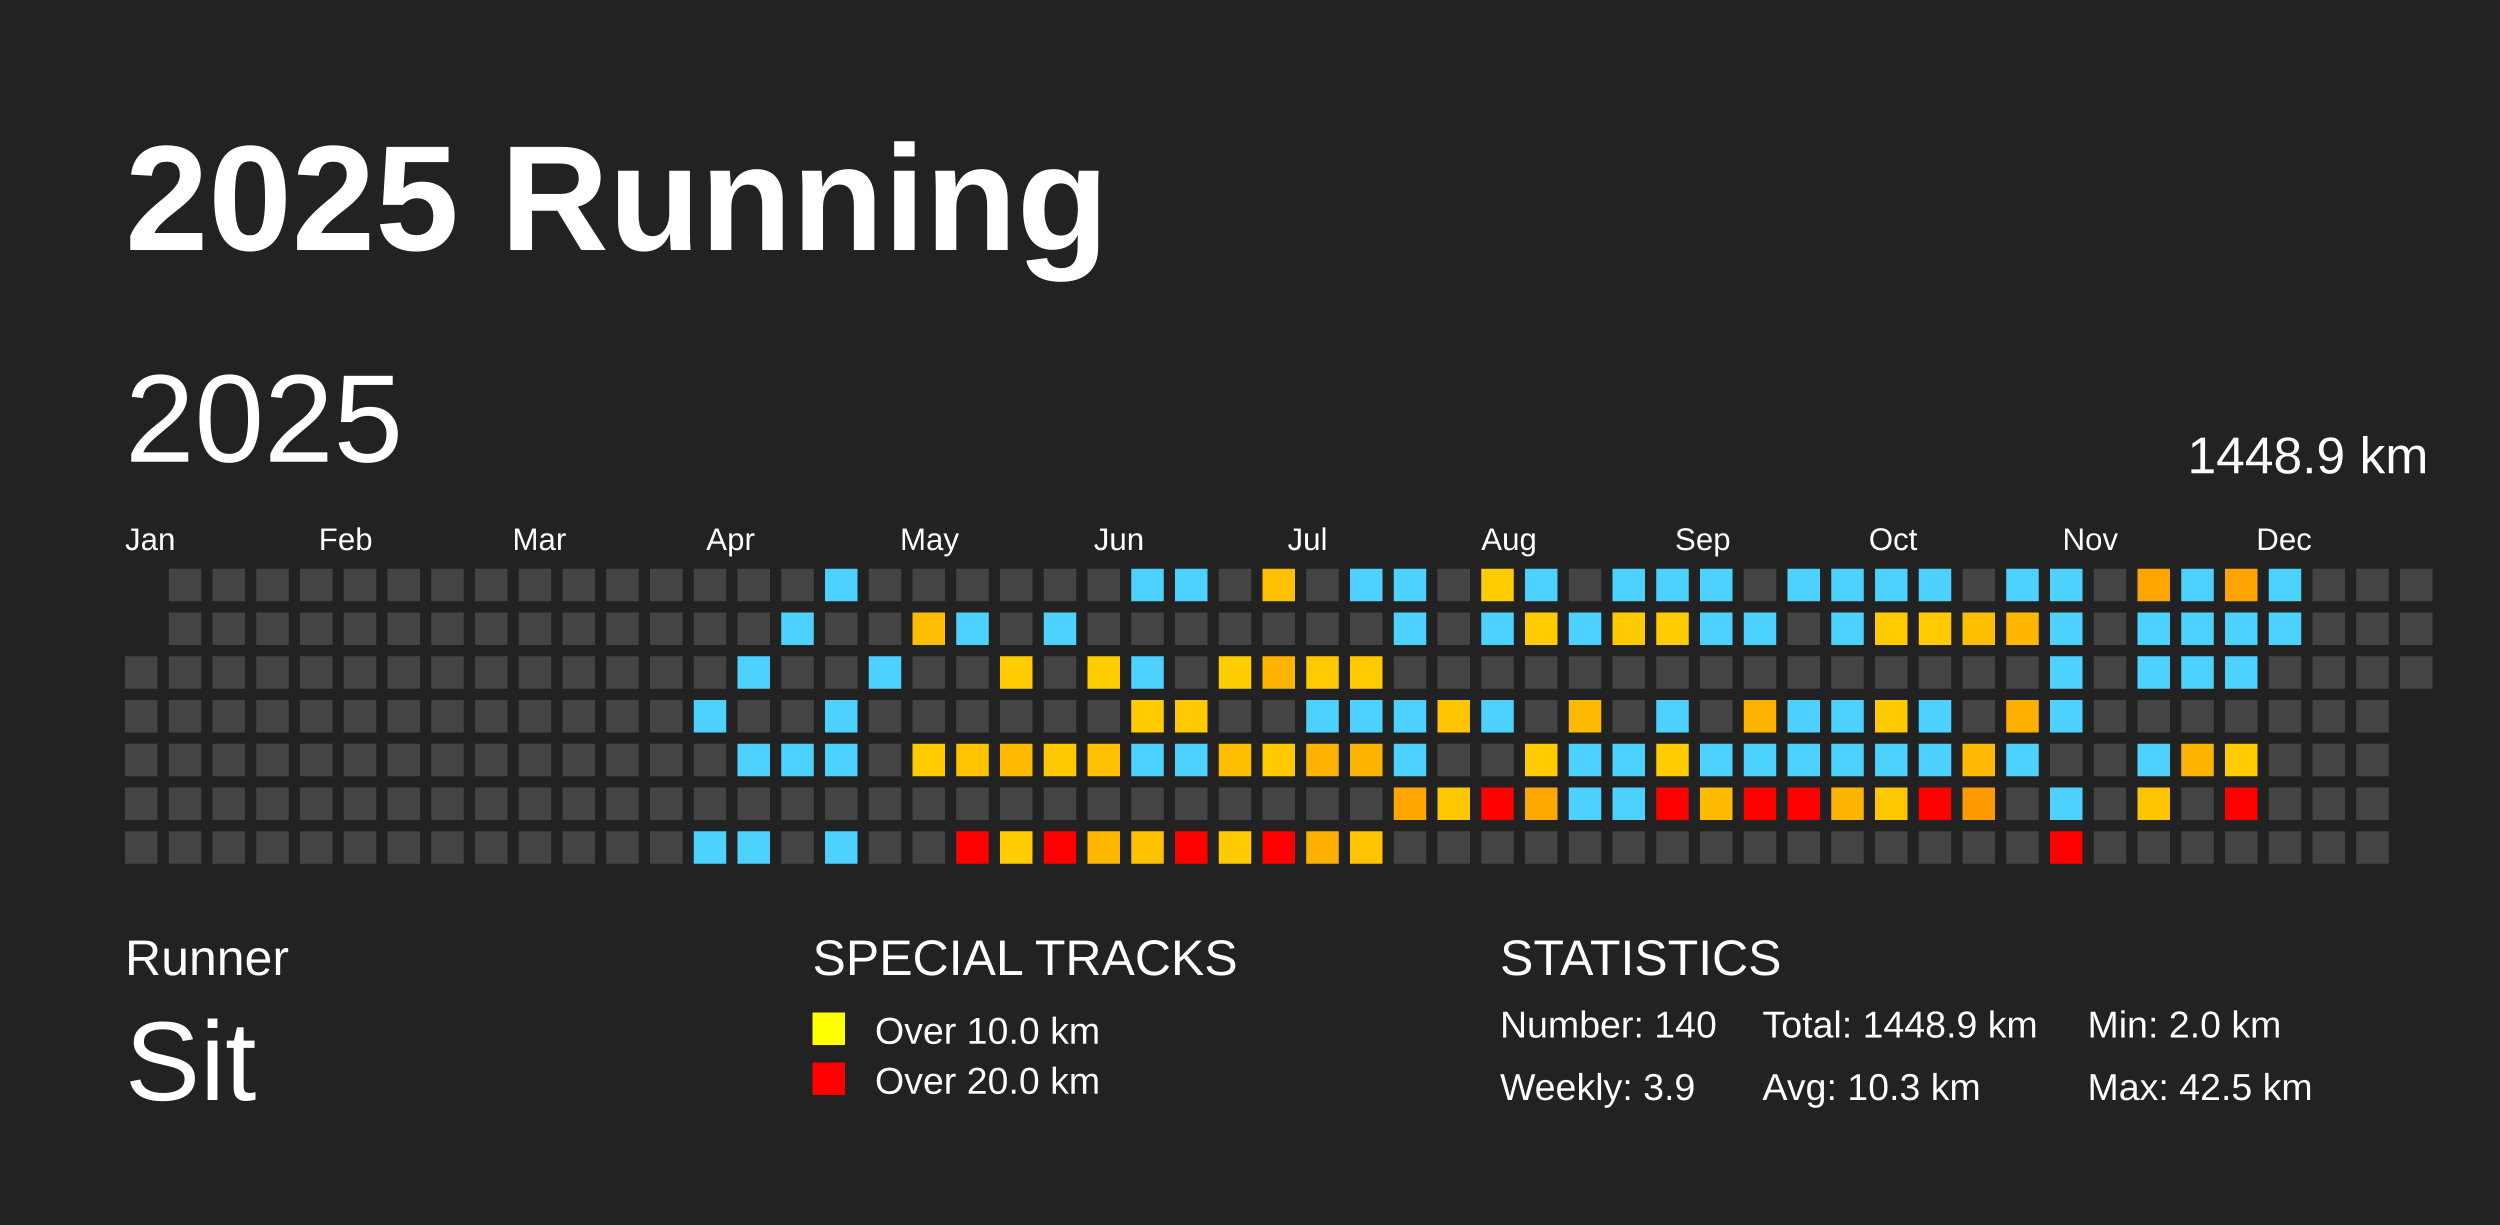
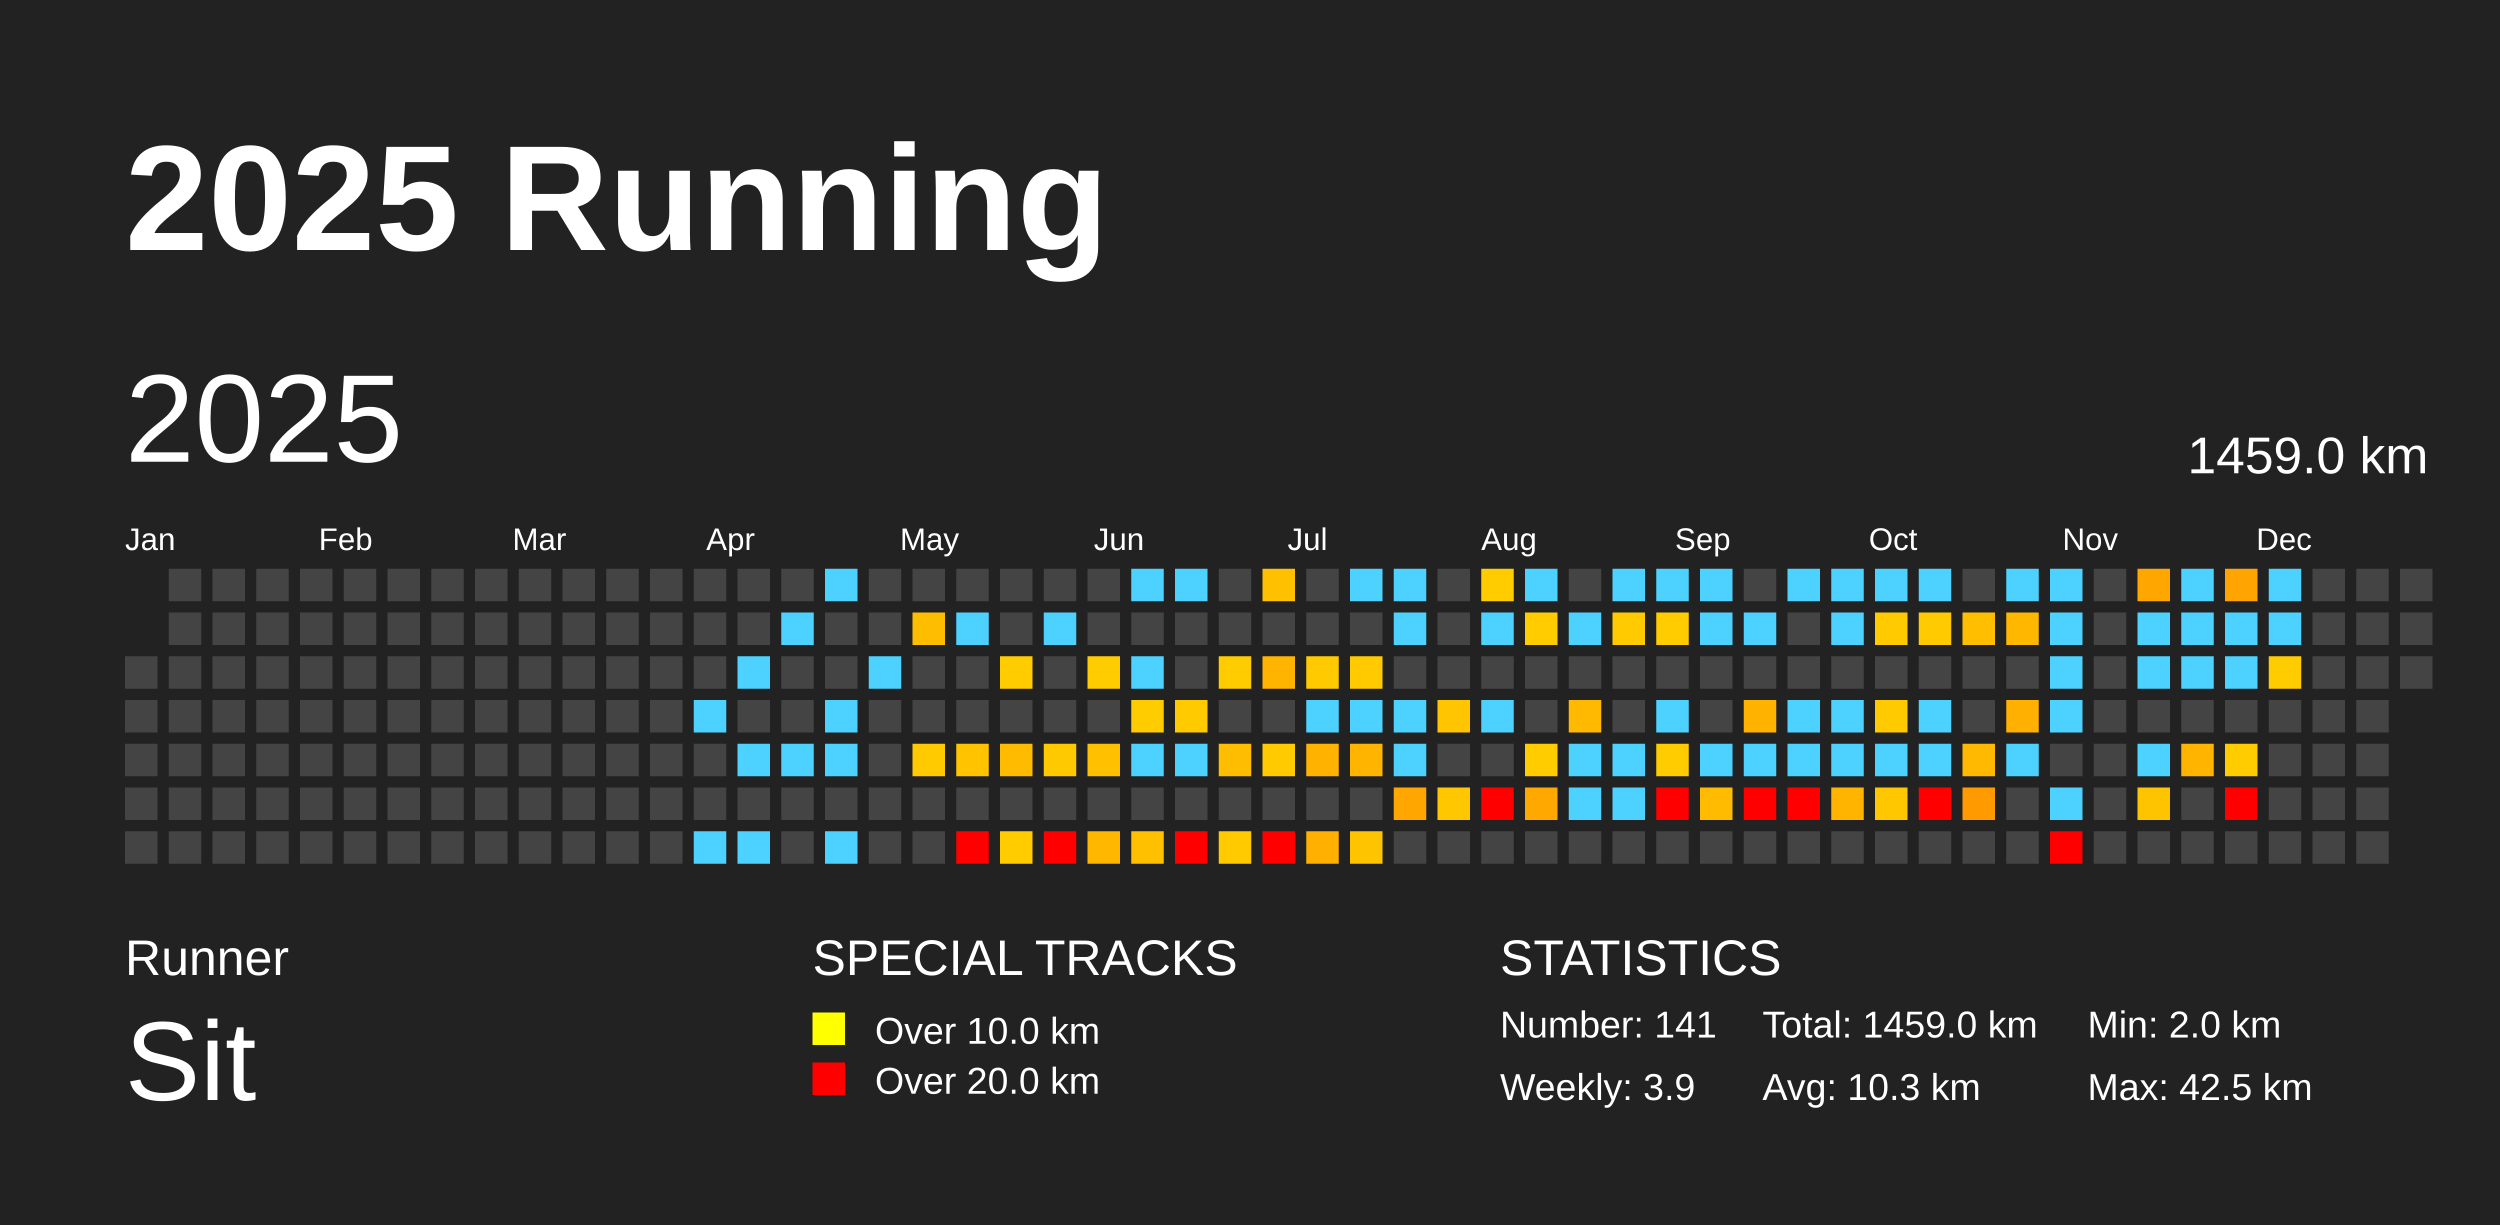
<svg xmlns="http://www.w3.org/2000/svg" baseProfile="full" height="98mm" version="1.1" viewBox="0,0,200,98" width="200mm">
  <defs />
  <rect fill="#222222" height="98" width="200" x="0" y="0" />
  <text fill="#FFFFFF" style="font-size:12px; font-family:Arial; font-weight:bold;" x="10" y="20">2025 Running</text>
  <text fill="#FFFFFF" style="font-size:4px; font-family:Arial" x="10" y="78">Runner</text>
  <text fill="#FFFFFF" style="font-size:9px; font-family:Arial" x="10" y="88">Sit</text>
  <text fill="#FFFFFF" style="font-size:4px; font-family:Arial" x="65" y="78">SPECIAL TRACKS</text>
  <rect fill="yellow" height="2.6" width="2.6" x="65" y="81" />
  <text fill="#FFFFFF" style="font-size:3px; font-family:Arial" x="70" y="83.5">Over 10.0 km</text>
  <rect fill="red" height="2.6" width="2.6" x="65" y="85" />
  <text fill="#FFFFFF" style="font-size:3px; font-family:Arial" x="70" y="87.5">Over 20.0 km</text>
  <text fill="#FFFFFF" style="font-size:4px; font-family:Arial" x="120" y="78">STATISTICS</text>
-   <text fill="#FFFFFF" style="font-size:3px; font-family:Arial" x="120" y="83">Number: 140</text>
+   <text fill="#FFFFFF" style="font-size:3px; font-family:Arial" x="120" y="83">Number: 141</text>
  <text fill="#FFFFFF" style="font-size:3px; font-family:Arial" x="120" y="88">Weekly: 3.9</text>
-   <text fill="#FFFFFF" style="font-size:3px; font-family:Arial" x="141" y="83">Total: 1448.9 km</text>
+   <text fill="#FFFFFF" style="font-size:3px; font-family:Arial" x="141" y="83">Total: 1459.0 km</text>
  <text fill="#FFFFFF" style="font-size:3px; font-family:Arial" x="141" y="88">Avg: 10.3 km</text>
  <text fill="#FFFFFF" style="font-size:3px; font-family:Arial" x="167" y="83">Min: 2.0 km</text>
  <text fill="#FFFFFF" style="font-size:3px; font-family:Arial" x="167" y="88">Max: 42.5 km</text>
  <text dominant-baseline="hanging" fill="#FFFFFF" style="font-size:10.0px; font-family:Arial;" x="10" y="30">2025</text>
-   <text dominant-baseline="hanging" fill="#FFFFFF" style="font-size:4.125px; font-family:Arial;" x="175" y="35">1448.9 km</text>
+   <text dominant-baseline="hanging" fill="#FFFFFF" style="font-size:4.125px; font-family:Arial;" x="175" y="35">1459.0 km</text>
  <text fill="#FFFFFF" style="font-size:2.5px; font-family:Arial" x="10.0" y="44">Jan</text>
  <text fill="#FFFFFF" style="font-size:2.5px; font-family:Arial" x="25.5" y="44">Feb</text>
  <text fill="#FFFFFF" style="font-size:2.5px; font-family:Arial" x="41.0" y="44">Mar</text>
  <text fill="#FFFFFF" style="font-size:2.5px; font-family:Arial" x="56.5" y="44">Apr</text>
  <text fill="#FFFFFF" style="font-size:2.5px; font-family:Arial" x="72.0" y="44">May</text>
  <text fill="#FFFFFF" style="font-size:2.5px; font-family:Arial" x="87.5" y="44">Jun</text>
  <text fill="#FFFFFF" style="font-size:2.5px; font-family:Arial" x="103.0" y="44">Jul</text>
  <text fill="#FFFFFF" style="font-size:2.5px; font-family:Arial" x="118.5" y="44">Aug</text>
  <text fill="#FFFFFF" style="font-size:2.5px; font-family:Arial" x="134.0" y="44">Sep</text>
  <text fill="#FFFFFF" style="font-size:2.5px; font-family:Arial" x="149.5" y="44">Oct</text>
  <text fill="#FFFFFF" style="font-size:2.5px; font-family:Arial" x="165.0" y="44">Nov</text>
  <text fill="#FFFFFF" style="font-size:2.5px; font-family:Arial" x="180.5" y="44">Dec</text>
  <rect fill="#444444" height="2.6" width="2.6" x="10.0" y="52.5" />
  <rect fill="#444444" height="2.6" width="2.6" x="10.0" y="56.0" />
  <rect fill="#444444" height="2.6" width="2.6" x="10.0" y="59.5" />
  <rect fill="#444444" height="2.6" width="2.6" x="10.0" y="63.0" />
  <rect fill="#444444" height="2.6" width="2.6" x="10.0" y="66.5" />
  <rect fill="#444444" height="2.6" width="2.6" x="13.5" y="45.5" />
  <rect fill="#444444" height="2.6" width="2.6" x="13.5" y="49.0" />
  <rect fill="#444444" height="2.6" width="2.6" x="13.5" y="52.5" />
  <rect fill="#444444" height="2.6" width="2.6" x="13.5" y="56.0" />
  <rect fill="#444444" height="2.6" width="2.6" x="13.5" y="59.5" />
  <rect fill="#444444" height="2.6" width="2.6" x="13.5" y="63.0" />
  <rect fill="#444444" height="2.6" width="2.6" x="13.5" y="66.5" />
  <rect fill="#444444" height="2.6" width="2.6" x="17.0" y="45.5" />
  <rect fill="#444444" height="2.6" width="2.6" x="17.0" y="49.0" />
  <rect fill="#444444" height="2.6" width="2.6" x="17.0" y="52.5" />
  <rect fill="#444444" height="2.6" width="2.6" x="17.0" y="56.0" />
  <rect fill="#444444" height="2.6" width="2.6" x="17.0" y="59.5" />
  <rect fill="#444444" height="2.6" width="2.6" x="17.0" y="63.0" />
  <rect fill="#444444" height="2.6" width="2.6" x="17.0" y="66.5" />
  <rect fill="#444444" height="2.6" width="2.6" x="20.5" y="45.5" />
  <rect fill="#444444" height="2.6" width="2.6" x="20.5" y="49.0" />
  <rect fill="#444444" height="2.6" width="2.6" x="20.5" y="52.5" />
  <rect fill="#444444" height="2.6" width="2.6" x="20.5" y="56.0" />
  <rect fill="#444444" height="2.6" width="2.6" x="20.5" y="59.5" />
  <rect fill="#444444" height="2.6" width="2.6" x="20.5" y="63.0" />
  <rect fill="#444444" height="2.6" width="2.6" x="20.5" y="66.5" />
  <rect fill="#444444" height="2.6" width="2.6" x="24.0" y="45.5" />
  <rect fill="#444444" height="2.6" width="2.6" x="24.0" y="49.0" />
  <rect fill="#444444" height="2.6" width="2.6" x="24.0" y="52.5" />
  <rect fill="#444444" height="2.6" width="2.6" x="24.0" y="56.0" />
  <rect fill="#444444" height="2.6" width="2.6" x="24.0" y="59.5" />
  <rect fill="#444444" height="2.6" width="2.6" x="24.0" y="63.0" />
  <rect fill="#444444" height="2.6" width="2.6" x="24.0" y="66.5" />
  <rect fill="#444444" height="2.6" width="2.6" x="27.5" y="45.5" />
  <rect fill="#444444" height="2.6" width="2.6" x="27.5" y="49.0" />
  <rect fill="#444444" height="2.6" width="2.6" x="27.5" y="52.5" />
  <rect fill="#444444" height="2.6" width="2.6" x="27.5" y="56.0" />
  <rect fill="#444444" height="2.6" width="2.6" x="27.5" y="59.5" />
  <rect fill="#444444" height="2.6" width="2.6" x="27.5" y="63.0" />
  <rect fill="#444444" height="2.6" width="2.6" x="27.5" y="66.5" />
  <rect fill="#444444" height="2.6" width="2.6" x="31.0" y="45.5" />
  <rect fill="#444444" height="2.6" width="2.6" x="31.0" y="49.0" />
  <rect fill="#444444" height="2.6" width="2.6" x="31.0" y="52.5" />
  <rect fill="#444444" height="2.6" width="2.6" x="31.0" y="56.0" />
  <rect fill="#444444" height="2.6" width="2.6" x="31.0" y="59.5" />
  <rect fill="#444444" height="2.6" width="2.6" x="31.0" y="63.0" />
  <rect fill="#444444" height="2.6" width="2.6" x="31.0" y="66.5" />
  <rect fill="#444444" height="2.6" width="2.6" x="34.5" y="45.5" />
  <rect fill="#444444" height="2.6" width="2.6" x="34.5" y="49.0" />
  <rect fill="#444444" height="2.6" width="2.6" x="34.5" y="52.5" />
  <rect fill="#444444" height="2.6" width="2.6" x="34.5" y="56.0" />
  <rect fill="#444444" height="2.6" width="2.6" x="34.5" y="59.5" />
  <rect fill="#444444" height="2.6" width="2.6" x="34.5" y="63.0" />
  <rect fill="#444444" height="2.6" width="2.6" x="34.5" y="66.5" />
  <rect fill="#444444" height="2.6" width="2.6" x="38.0" y="45.5" />
  <rect fill="#444444" height="2.6" width="2.6" x="38.0" y="49.0" />
  <rect fill="#444444" height="2.6" width="2.6" x="38.0" y="52.5" />
  <rect fill="#444444" height="2.6" width="2.6" x="38.0" y="56.0" />
  <rect fill="#444444" height="2.6" width="2.6" x="38.0" y="59.5" />
  <rect fill="#444444" height="2.6" width="2.6" x="38.0" y="63.0" />
  <rect fill="#444444" height="2.6" width="2.6" x="38.0" y="66.5" />
  <rect fill="#444444" height="2.6" width="2.6" x="41.5" y="45.5" />
  <rect fill="#444444" height="2.6" width="2.6" x="41.5" y="49.0" />
  <rect fill="#444444" height="2.6" width="2.6" x="41.5" y="52.5" />
  <rect fill="#444444" height="2.6" width="2.6" x="41.5" y="56.0" />
  <rect fill="#444444" height="2.6" width="2.6" x="41.5" y="59.5" />
  <rect fill="#444444" height="2.6" width="2.6" x="41.5" y="63.0" />
  <rect fill="#444444" height="2.6" width="2.6" x="41.5" y="66.5" />
  <rect fill="#444444" height="2.6" width="2.6" x="45.0" y="45.5" />
  <rect fill="#444444" height="2.6" width="2.6" x="45.0" y="49.0" />
  <rect fill="#444444" height="2.6" width="2.6" x="45.0" y="52.5" />
  <rect fill="#444444" height="2.6" width="2.6" x="45.0" y="56.0" />
  <rect fill="#444444" height="2.6" width="2.6" x="45.0" y="59.5" />
  <rect fill="#444444" height="2.6" width="2.6" x="45.0" y="63.0" />
  <rect fill="#444444" height="2.6" width="2.6" x="45.0" y="66.5" />
  <rect fill="#444444" height="2.6" width="2.6" x="48.5" y="45.5" />
  <rect fill="#444444" height="2.6" width="2.6" x="48.5" y="49.0" />
  <rect fill="#444444" height="2.6" width="2.6" x="48.5" y="52.5" />
  <rect fill="#444444" height="2.6" width="2.6" x="48.5" y="56.0" />
  <rect fill="#444444" height="2.6" width="2.6" x="48.5" y="59.5" />
  <rect fill="#444444" height="2.6" width="2.6" x="48.5" y="63.0" />
  <rect fill="#444444" height="2.6" width="2.6" x="48.5" y="66.5" />
  <rect fill="#444444" height="2.6" width="2.6" x="52.0" y="45.5" />
  <rect fill="#444444" height="2.6" width="2.6" x="52.0" y="49.0" />
  <rect fill="#444444" height="2.6" width="2.6" x="52.0" y="52.5" />
  <rect fill="#444444" height="2.6" width="2.6" x="52.0" y="56.0" />
  <rect fill="#444444" height="2.6" width="2.6" x="52.0" y="59.5" />
  <rect fill="#444444" height="2.6" width="2.6" x="52.0" y="63.0" />
  <rect fill="#444444" height="2.6" width="2.6" x="52.0" y="66.5" />
  <rect fill="#444444" height="2.6" width="2.6" x="55.5" y="45.5" />
  <rect fill="#444444" height="2.6" width="2.6" x="55.5" y="49.0" />
  <rect fill="#444444" height="2.6" width="2.6" x="55.5" y="52.5" />
  <rect fill="#4dd2ff" height="2.6" width="2.6" x="55.5" y="56.0" />
  <rect fill="#444444" height="2.6" width="2.6" x="55.5" y="59.5" />
  <rect fill="#444444" height="2.6" width="2.6" x="55.5" y="63.0" />
  <rect fill="#4dd2ff" height="2.6" width="2.6" x="55.5" y="66.5" />
  <rect fill="#444444" height="2.6" width="2.6" x="59.0" y="45.5" />
  <rect fill="#444444" height="2.6" width="2.6" x="59.0" y="49.0" />
  <rect fill="#4dd2ff" height="2.6" width="2.6" x="59.0" y="52.5" />
  <rect fill="#444444" height="2.6" width="2.6" x="59.0" y="56.0" />
  <rect fill="#4dd2ff" height="2.6" width="2.6" x="59.0" y="59.5" />
  <rect fill="#444444" height="2.6" width="2.6" x="59.0" y="63.0" />
  <rect fill="#4dd2ff" height="2.6" width="2.6" x="59.0" y="66.5" />
  <rect fill="#444444" height="2.6" width="2.6" x="62.5" y="45.5" />
  <rect fill="#4dd2ff" height="2.6" width="2.6" x="62.5" y="49.0" />
  <rect fill="#444444" height="2.6" width="2.6" x="62.5" y="52.5" />
  <rect fill="#444444" height="2.6" width="2.6" x="62.5" y="56.0" />
  <rect fill="#4dd2ff" height="2.6" width="2.6" x="62.5" y="59.5" />
  <rect fill="#444444" height="2.6" width="2.6" x="62.5" y="63.0" />
  <rect fill="#444444" height="2.6" width="2.6" x="62.5" y="66.5" />
  <rect fill="#4dd2ff" height="2.6" width="2.6" x="66.0" y="45.5" />
  <rect fill="#444444" height="2.6" width="2.6" x="66.0" y="49.0" />
  <rect fill="#444444" height="2.6" width="2.6" x="66.0" y="52.5" />
  <rect fill="#4dd2ff" height="2.6" width="2.6" x="66.0" y="56.0" />
  <rect fill="#4dd2ff" height="2.6" width="2.6" x="66.0" y="59.5" />
  <rect fill="#444444" height="2.6" width="2.6" x="66.0" y="63.0" />
  <rect fill="#4dd2ff" height="2.6" width="2.6" x="66.0" y="66.5" />
  <rect fill="#444444" height="2.6" width="2.6" x="69.5" y="45.5" />
  <rect fill="#444444" height="2.6" width="2.6" x="69.5" y="49.0" />
  <rect fill="#4dd2ff" height="2.6" width="2.6" x="69.5" y="52.5" />
  <rect fill="#444444" height="2.6" width="2.6" x="69.5" y="56.0" />
  <rect fill="#444444" height="2.6" width="2.6" x="69.5" y="59.5" />
  <rect fill="#444444" height="2.6" width="2.6" x="69.5" y="63.0" />
  <rect fill="#444444" height="2.6" width="2.6" x="69.5" y="66.5" />
  <rect fill="#444444" height="2.6" width="2.6" x="73.0" y="45.5" />
  <rect fill="#ffbd00" height="2.6" width="2.6" x="73.0" y="49.0" />
  <rect fill="#444444" height="2.6" width="2.6" x="73.0" y="52.5" />
  <rect fill="#444444" height="2.6" width="2.6" x="73.0" y="56.0" />
  <rect fill="#ffcb00" height="2.6" width="2.6" x="73.0" y="59.5" />
  <rect fill="#444444" height="2.6" width="2.6" x="73.0" y="63.0" />
  <rect fill="#444444" height="2.6" width="2.6" x="73.0" y="66.5" />
  <rect fill="#444444" height="2.6" width="2.6" x="76.5" y="45.5" />
  <rect fill="#4dd2ff" height="2.6" width="2.6" x="76.5" y="49.0" />
  <rect fill="#444444" height="2.6" width="2.6" x="76.5" y="52.5" />
  <rect fill="#444444" height="2.6" width="2.6" x="76.5" y="56.0" />
  <rect fill="#ffc300" height="2.6" width="2.6" x="76.5" y="59.5" />
  <rect fill="#444444" height="2.6" width="2.6" x="76.5" y="63.0" />
  <rect fill="red" height="2.6" width="2.6" x="76.5" y="66.5" />
  <rect fill="#444444" height="2.6" width="2.6" x="80.0" y="45.5" />
  <rect fill="#444444" height="2.6" width="2.6" x="80.0" y="49.0" />
  <rect fill="#ffcc00" height="2.6" width="2.6" x="80.0" y="52.5" />
  <rect fill="#444444" height="2.6" width="2.6" x="80.0" y="56.0" />
  <rect fill="#ffbb00" height="2.6" width="2.6" x="80.0" y="59.5" />
  <rect fill="#444444" height="2.6" width="2.6" x="80.0" y="63.0" />
  <rect fill="#ffcc00" height="2.6" width="2.6" x="80.0" y="66.5" />
  <rect fill="#444444" height="2.6" width="2.6" x="83.5" y="45.5" />
  <rect fill="#4dd2ff" height="2.6" width="2.6" x="83.5" y="49.0" />
  <rect fill="#444444" height="2.6" width="2.6" x="83.5" y="52.5" />
  <rect fill="#444444" height="2.6" width="2.6" x="83.5" y="56.0" />
  <rect fill="#ffc900" height="2.6" width="2.6" x="83.5" y="59.5" />
  <rect fill="#444444" height="2.6" width="2.6" x="83.5" y="63.0" />
  <rect fill="red" height="2.6" width="2.6" x="83.5" y="66.5" />
  <rect fill="#444444" height="2.6" width="2.6" x="87.0" y="45.5" />
  <rect fill="#444444" height="2.6" width="2.6" x="87.0" y="49.0" />
  <rect fill="#ffcc00" height="2.6" width="2.6" x="87.0" y="52.5" />
  <rect fill="#444444" height="2.6" width="2.6" x="87.0" y="56.0" />
  <rect fill="#ffc000" height="2.6" width="2.6" x="87.0" y="59.5" />
  <rect fill="#444444" height="2.6" width="2.6" x="87.0" y="63.0" />
  <rect fill="#ffb700" height="2.6" width="2.6" x="87.0" y="66.5" />
  <rect fill="#4dd2ff" height="2.6" width="2.6" x="90.5" y="45.5" />
  <rect fill="#444444" height="2.6" width="2.6" x="90.5" y="49.0" />
  <rect fill="#4dd2ff" height="2.6" width="2.6" x="90.5" y="52.5" />
  <rect fill="#ffcc00" height="2.6" width="2.6" x="90.5" y="56.0" />
  <rect fill="#4dd2ff" height="2.6" width="2.6" x="90.5" y="59.5" />
  <rect fill="#444444" height="2.6" width="2.6" x="90.5" y="63.0" />
  <rect fill="#ffc000" height="2.6" width="2.6" x="90.5" y="66.5" />
  <rect fill="#4dd2ff" height="2.6" width="2.6" x="94.0" y="45.5" />
  <rect fill="#444444" height="2.6" width="2.6" x="94.0" y="49.0" />
  <rect fill="#444444" height="2.6" width="2.6" x="94.0" y="52.5" />
  <rect fill="#ffcb00" height="2.6" width="2.6" x="94.0" y="56.0" />
  <rect fill="#4dd2ff" height="2.6" width="2.6" x="94.0" y="59.5" />
  <rect fill="#444444" height="2.6" width="2.6" x="94.0" y="63.0" />
  <rect fill="red" height="2.6" width="2.6" x="94.0" y="66.5" />
  <rect fill="#444444" height="2.6" width="2.6" x="97.5" y="45.5" />
  <rect fill="#444444" height="2.6" width="2.6" x="97.5" y="49.0" />
  <rect fill="#ffcc00" height="2.6" width="2.6" x="97.5" y="52.5" />
  <rect fill="#444444" height="2.6" width="2.6" x="97.5" y="56.0" />
  <rect fill="#ffbd00" height="2.6" width="2.6" x="97.5" y="59.5" />
  <rect fill="#444444" height="2.6" width="2.6" x="97.5" y="63.0" />
  <rect fill="#ffcb00" height="2.6" width="2.6" x="97.5" y="66.5" />
  <rect fill="#ffc000" height="2.6" width="2.6" x="101.0" y="45.5" />
  <rect fill="#444444" height="2.6" width="2.6" x="101.0" y="49.0" />
  <rect fill="#ffb500" height="2.6" width="2.6" x="101.0" y="52.5" />
  <rect fill="#444444" height="2.6" width="2.6" x="101.0" y="56.0" />
  <rect fill="#ffca00" height="2.6" width="2.6" x="101.0" y="59.5" />
  <rect fill="#444444" height="2.6" width="2.6" x="101.0" y="63.0" />
  <rect fill="red" height="2.6" width="2.6" x="101.0" y="66.5" />
  <rect fill="#444444" height="2.6" width="2.6" x="104.5" y="45.5" />
  <rect fill="#444444" height="2.6" width="2.6" x="104.5" y="49.0" />
  <rect fill="#ffca00" height="2.6" width="2.6" x="104.5" y="52.5" />
  <rect fill="#4dd2ff" height="2.6" width="2.6" x="104.5" y="56.0" />
  <rect fill="#ffb200" height="2.6" width="2.6" x="104.5" y="59.5" />
  <rect fill="#444444" height="2.6" width="2.6" x="104.5" y="63.0" />
  <rect fill="#ffb000" height="2.6" width="2.6" x="104.5" y="66.5" />
  <rect fill="#4dd2ff" height="2.6" width="2.6" x="108.0" y="45.5" />
  <rect fill="#444444" height="2.6" width="2.6" x="108.0" y="49.0" />
  <rect fill="#ffca00" height="2.6" width="2.6" x="108.0" y="52.5" />
  <rect fill="#4dd2ff" height="2.6" width="2.6" x="108.0" y="56.0" />
  <rect fill="#ffb500" height="2.6" width="2.6" x="108.0" y="59.5" />
  <rect fill="#444444" height="2.6" width="2.6" x="108.0" y="63.0" />
  <rect fill="#ffc400" height="2.6" width="2.6" x="108.0" y="66.5" />
  <rect fill="#4dd2ff" height="2.6" width="2.6" x="111.5" y="45.5" />
  <rect fill="#4dd2ff" height="2.6" width="2.6" x="111.5" y="49.0" />
  <rect fill="#444444" height="2.6" width="2.6" x="111.5" y="52.5" />
  <rect fill="#4dd2ff" height="2.6" width="2.6" x="111.5" y="56.0" />
  <rect fill="#4dd2ff" height="2.6" width="2.6" x="111.5" y="59.5" />
  <rect fill="#ffa600" height="2.6" width="2.6" x="111.5" y="63.0" />
  <rect fill="#444444" height="2.6" width="2.6" x="111.5" y="66.5" />
  <rect fill="#444444" height="2.6" width="2.6" x="115.0" y="45.5" />
  <rect fill="#444444" height="2.6" width="2.6" x="115.0" y="49.0" />
  <rect fill="#444444" height="2.6" width="2.6" x="115.0" y="52.5" />
  <rect fill="#ffc500" height="2.6" width="2.6" x="115.0" y="56.0" />
  <rect fill="#444444" height="2.6" width="2.6" x="115.0" y="59.5" />
  <rect fill="#ffc700" height="2.6" width="2.6" x="115.0" y="63.0" />
  <rect fill="#444444" height="2.6" width="2.6" x="115.0" y="66.5" />
  <rect fill="#ffcc00" height="2.6" width="2.6" x="118.5" y="45.5" />
  <rect fill="#4dd2ff" height="2.6" width="2.6" x="118.5" y="49.0" />
  <rect fill="#444444" height="2.6" width="2.6" x="118.5" y="52.5" />
  <rect fill="#4dd2ff" height="2.6" width="2.6" x="118.5" y="56.0" />
  <rect fill="#444444" height="2.6" width="2.6" x="118.5" y="59.5" />
  <rect fill="red" height="2.6" width="2.6" x="118.5" y="63.0" />
  <rect fill="#444444" height="2.6" width="2.6" x="118.5" y="66.5" />
  <rect fill="#4dd2ff" height="2.6" width="2.6" x="122.0" y="45.5" />
  <rect fill="#ffcc00" height="2.6" width="2.6" x="122.0" y="49.0" />
  <rect fill="#444444" height="2.6" width="2.6" x="122.0" y="52.5" />
  <rect fill="#444444" height="2.6" width="2.6" x="122.0" y="56.0" />
  <rect fill="#ffcc00" height="2.6" width="2.6" x="122.0" y="59.5" />
  <rect fill="#ffa800" height="2.6" width="2.6" x="122.0" y="63.0" />
  <rect fill="#444444" height="2.6" width="2.6" x="122.0" y="66.5" />
  <rect fill="#444444" height="2.6" width="2.6" x="125.5" y="45.5" />
  <rect fill="#4dd2ff" height="2.6" width="2.6" x="125.5" y="49.0" />
  <rect fill="#444444" height="2.6" width="2.6" x="125.5" y="52.5" />
  <rect fill="#ffb900" height="2.6" width="2.6" x="125.5" y="56.0" />
  <rect fill="#4dd2ff" height="2.6" width="2.6" x="125.5" y="59.5" />
  <rect fill="#4dd2ff" height="2.6" width="2.6" x="125.5" y="63.0" />
  <rect fill="#444444" height="2.6" width="2.6" x="125.5" y="66.5" />
  <rect fill="#4dd2ff" height="2.6" width="2.6" x="129.0" y="45.5" />
  <rect fill="#ffcb00" height="2.6" width="2.6" x="129.0" y="49.0" />
  <rect fill="#444444" height="2.6" width="2.6" x="129.0" y="52.5" />
  <rect fill="#444444" height="2.6" width="2.6" x="129.0" y="56.0" />
  <rect fill="#4dd2ff" height="2.6" width="2.6" x="129.0" y="59.5" />
  <rect fill="#4dd2ff" height="2.6" width="2.6" x="129.0" y="63.0" />
  <rect fill="#444444" height="2.6" width="2.6" x="129.0" y="66.5" />
  <rect fill="#4dd2ff" height="2.6" width="2.6" x="132.5" y="45.5" />
  <rect fill="#ffcc00" height="2.6" width="2.6" x="132.5" y="49.0" />
  <rect fill="#444444" height="2.6" width="2.6" x="132.5" y="52.5" />
  <rect fill="#4dd2ff" height="2.6" width="2.6" x="132.5" y="56.0" />
  <rect fill="#ffcc00" height="2.6" width="2.6" x="132.5" y="59.5" />
  <rect fill="red" height="2.6" width="2.6" x="132.5" y="63.0" />
  <rect fill="#444444" height="2.6" width="2.6" x="132.5" y="66.5" />
  <rect fill="#4dd2ff" height="2.6" width="2.6" x="136.0" y="45.5" />
  <rect fill="#4dd2ff" height="2.6" width="2.6" x="136.0" y="49.0" />
  <rect fill="#444444" height="2.6" width="2.6" x="136.0" y="52.5" />
  <rect fill="#444444" height="2.6" width="2.6" x="136.0" y="56.0" />
  <rect fill="#4dd2ff" height="2.6" width="2.6" x="136.0" y="59.5" />
  <rect fill="#ffbb00" height="2.6" width="2.6" x="136.0" y="63.0" />
  <rect fill="#444444" height="2.6" width="2.6" x="136.0" y="66.5" />
  <rect fill="#444444" height="2.6" width="2.6" x="139.5" y="45.5" />
  <rect fill="#4dd2ff" height="2.6" width="2.6" x="139.5" y="49.0" />
  <rect fill="#444444" height="2.6" width="2.6" x="139.5" y="52.5" />
  <rect fill="#ffb200" height="2.6" width="2.6" x="139.5" y="56.0" />
  <rect fill="#4dd2ff" height="2.6" width="2.6" x="139.5" y="59.5" />
  <rect fill="red" height="2.6" width="2.6" x="139.5" y="63.0" />
  <rect fill="#444444" height="2.6" width="2.6" x="139.5" y="66.5" />
  <rect fill="#4dd2ff" height="2.6" width="2.6" x="143.0" y="45.5" />
  <rect fill="#444444" height="2.6" width="2.6" x="143.0" y="49.0" />
  <rect fill="#444444" height="2.6" width="2.6" x="143.0" y="52.5" />
  <rect fill="#4dd2ff" height="2.6" width="2.6" x="143.0" y="56.0" />
  <rect fill="#4dd2ff" height="2.6" width="2.6" x="143.0" y="59.5" />
  <rect fill="red" height="2.6" width="2.6" x="143.0" y="63.0" />
  <rect fill="#444444" height="2.6" width="2.6" x="143.0" y="66.5" />
  <rect fill="#4dd2ff" height="2.6" width="2.6" x="146.5" y="45.5" />
  <rect fill="#4dd2ff" height="2.6" width="2.6" x="146.5" y="49.0" />
  <rect fill="#444444" height="2.6" width="2.6" x="146.5" y="52.5" />
  <rect fill="#4dd2ff" height="2.6" width="2.6" x="146.5" y="56.0" />
  <rect fill="#4dd2ff" height="2.6" width="2.6" x="146.5" y="59.5" />
  <rect fill="#ffb500" height="2.6" width="2.6" x="146.5" y="63.0" />
  <rect fill="#444444" height="2.6" width="2.6" x="146.5" y="66.5" />
  <rect fill="#4dd2ff" height="2.6" width="2.6" x="150.0" y="45.5" />
  <rect fill="#ffcb00" height="2.6" width="2.6" x="150.0" y="49.0" />
  <rect fill="#444444" height="2.6" width="2.6" x="150.0" y="52.5" />
  <rect fill="#ffca00" height="2.6" width="2.6" x="150.0" y="56.0" />
  <rect fill="#4dd2ff" height="2.6" width="2.6" x="150.0" y="59.5" />
  <rect fill="#ffc700" height="2.6" width="2.6" x="150.0" y="63.0" />
  <rect fill="#444444" height="2.6" width="2.6" x="150.0" y="66.5" />
  <rect fill="#4dd2ff" height="2.6" width="2.6" x="153.5" y="45.5" />
  <rect fill="#ffcb00" height="2.6" width="2.6" x="153.5" y="49.0" />
  <rect fill="#444444" height="2.6" width="2.6" x="153.5" y="52.5" />
  <rect fill="#4dd2ff" height="2.6" width="2.6" x="153.5" y="56.0" />
  <rect fill="#4dd2ff" height="2.6" width="2.6" x="153.5" y="59.5" />
  <rect fill="red" height="2.6" width="2.6" x="153.5" y="63.0" />
  <rect fill="#444444" height="2.6" width="2.6" x="153.5" y="66.5" />
  <rect fill="#444444" height="2.6" width="2.6" x="157.0" y="45.5" />
  <rect fill="#ffbf00" height="2.6" width="2.6" x="157.0" y="49.0" />
  <rect fill="#444444" height="2.6" width="2.6" x="157.0" y="52.5" />
  <rect fill="#444444" height="2.6" width="2.6" x="157.0" y="56.0" />
  <rect fill="#ffb900" height="2.6" width="2.6" x="157.0" y="59.5" />
  <rect fill="#ff9b00" height="2.6" width="2.6" x="157.0" y="63.0" />
  <rect fill="#444444" height="2.6" width="2.6" x="157.0" y="66.5" />
  <rect fill="#4dd2ff" height="2.6" width="2.6" x="160.5" y="45.5" />
  <rect fill="#ffb700" height="2.6" width="2.6" x="160.5" y="49.0" />
  <rect fill="#444444" height="2.6" width="2.6" x="160.5" y="52.5" />
  <rect fill="#ffb000" height="2.6" width="2.6" x="160.5" y="56.0" />
  <rect fill="#4dd2ff" height="2.6" width="2.6" x="160.5" y="59.5" />
  <rect fill="#444444" height="2.6" width="2.6" x="160.5" y="63.0" />
  <rect fill="#444444" height="2.6" width="2.6" x="160.5" y="66.5" />
  <rect fill="#4dd2ff" height="2.6" width="2.6" x="164.0" y="45.5" />
  <rect fill="#4dd2ff" height="2.6" width="2.6" x="164.0" y="49.0" />
  <rect fill="#4dd2ff" height="2.6" width="2.6" x="164.0" y="52.5" />
  <rect fill="#4dd2ff" height="2.6" width="2.6" x="164.0" y="56.0" />
  <rect fill="#444444" height="2.6" width="2.6" x="164.0" y="59.5" />
  <rect fill="#4dd2ff" height="2.6" width="2.6" x="164.0" y="63.0" />
  <rect fill="red" height="2.6" width="2.6" x="164.0" y="66.5" />
  <rect fill="#444444" height="2.6" width="2.6" x="167.5" y="45.5" />
  <rect fill="#444444" height="2.6" width="2.6" x="167.5" y="49.0" />
  <rect fill="#444444" height="2.6" width="2.6" x="167.5" y="52.5" />
  <rect fill="#444444" height="2.6" width="2.6" x="167.5" y="56.0" />
  <rect fill="#444444" height="2.6" width="2.6" x="167.5" y="59.5" />
  <rect fill="#444444" height="2.6" width="2.6" x="167.5" y="63.0" />
  <rect fill="#444444" height="2.6" width="2.6" x="167.5" y="66.5" />
  <rect fill="#ffa700" height="2.6" width="2.6" x="171.0" y="45.5" />
  <rect fill="#4dd2ff" height="2.6" width="2.6" x="171.0" y="49.0" />
  <rect fill="#4dd2ff" height="2.6" width="2.6" x="171.0" y="52.5" />
  <rect fill="#444444" height="2.6" width="2.6" x="171.0" y="56.0" />
  <rect fill="#4dd2ff" height="2.6" width="2.6" x="171.0" y="59.5" />
  <rect fill="#ffc400" height="2.6" width="2.6" x="171.0" y="63.0" />
  <rect fill="#444444" height="2.6" width="2.6" x="171.0" y="66.5" />
  <rect fill="#4dd2ff" height="2.6" width="2.6" x="174.5" y="45.5" />
  <rect fill="#4dd2ff" height="2.6" width="2.6" x="174.5" y="49.0" />
  <rect fill="#4dd2ff" height="2.6" width="2.6" x="174.5" y="52.5" />
  <rect fill="#444444" height="2.6" width="2.6" x="174.5" y="56.0" />
  <rect fill="#ffb400" height="2.6" width="2.6" x="174.5" y="59.5" />
  <rect fill="#444444" height="2.6" width="2.6" x="174.5" y="63.0" />
  <rect fill="#444444" height="2.6" width="2.6" x="174.5" y="66.5" />
  <rect fill="#ffa400" height="2.6" width="2.6" x="178.0" y="45.5" />
  <rect fill="#4dd2ff" height="2.6" width="2.6" x="178.0" y="49.0" />
  <rect fill="#4dd2ff" height="2.6" width="2.6" x="178.0" y="52.5" />
  <rect fill="#444444" height="2.6" width="2.6" x="178.0" y="56.0" />
  <rect fill="#ffcc00" height="2.6" width="2.6" x="178.0" y="59.5" />
  <rect fill="red" height="2.6" width="2.6" x="178.0" y="63.0" />
  <rect fill="#444444" height="2.6" width="2.6" x="178.0" y="66.5" />
  <rect fill="#4dd2ff" height="2.6" width="2.6" x="181.5" y="45.5" />
  <rect fill="#4dd2ff" height="2.6" width="2.6" x="181.5" y="49.0" />
-   <rect fill="#444444" height="2.6" width="2.6" x="181.5" y="52.5" />
+   <rect fill="#ffcc00" height="2.6" width="2.6" x="181.5" y="52.5" />
  <rect fill="#444444" height="2.6" width="2.6" x="181.5" y="56.0" />
  <rect fill="#444444" height="2.6" width="2.6" x="181.5" y="59.5" />
  <rect fill="#444444" height="2.6" width="2.6" x="181.5" y="63.0" />
  <rect fill="#444444" height="2.6" width="2.6" x="181.5" y="66.5" />
  <rect fill="#444444" height="2.6" width="2.6" x="185.0" y="45.5" />
  <rect fill="#444444" height="2.6" width="2.6" x="185.0" y="49.0" />
  <rect fill="#444444" height="2.6" width="2.6" x="185.0" y="52.5" />
  <rect fill="#444444" height="2.6" width="2.6" x="185.0" y="56.0" />
  <rect fill="#444444" height="2.6" width="2.6" x="185.0" y="59.5" />
  <rect fill="#444444" height="2.6" width="2.6" x="185.0" y="63.0" />
  <rect fill="#444444" height="2.6" width="2.6" x="185.0" y="66.5" />
  <rect fill="#444444" height="2.6" width="2.6" x="188.5" y="45.5" />
  <rect fill="#444444" height="2.6" width="2.6" x="188.5" y="49.0" />
  <rect fill="#444444" height="2.6" width="2.6" x="188.5" y="52.5" />
  <rect fill="#444444" height="2.6" width="2.6" x="188.5" y="56.0" />
  <rect fill="#444444" height="2.6" width="2.6" x="188.5" y="59.5" />
  <rect fill="#444444" height="2.6" width="2.6" x="188.5" y="63.0" />
  <rect fill="#444444" height="2.6" width="2.6" x="188.5" y="66.5" />
  <rect fill="#444444" height="2.6" width="2.6" x="192.0" y="45.5" />
  <rect fill="#444444" height="2.6" width="2.6" x="192.0" y="49.0" />
  <rect fill="#444444" height="2.6" width="2.6" x="192.0" y="52.5" />
</svg>
